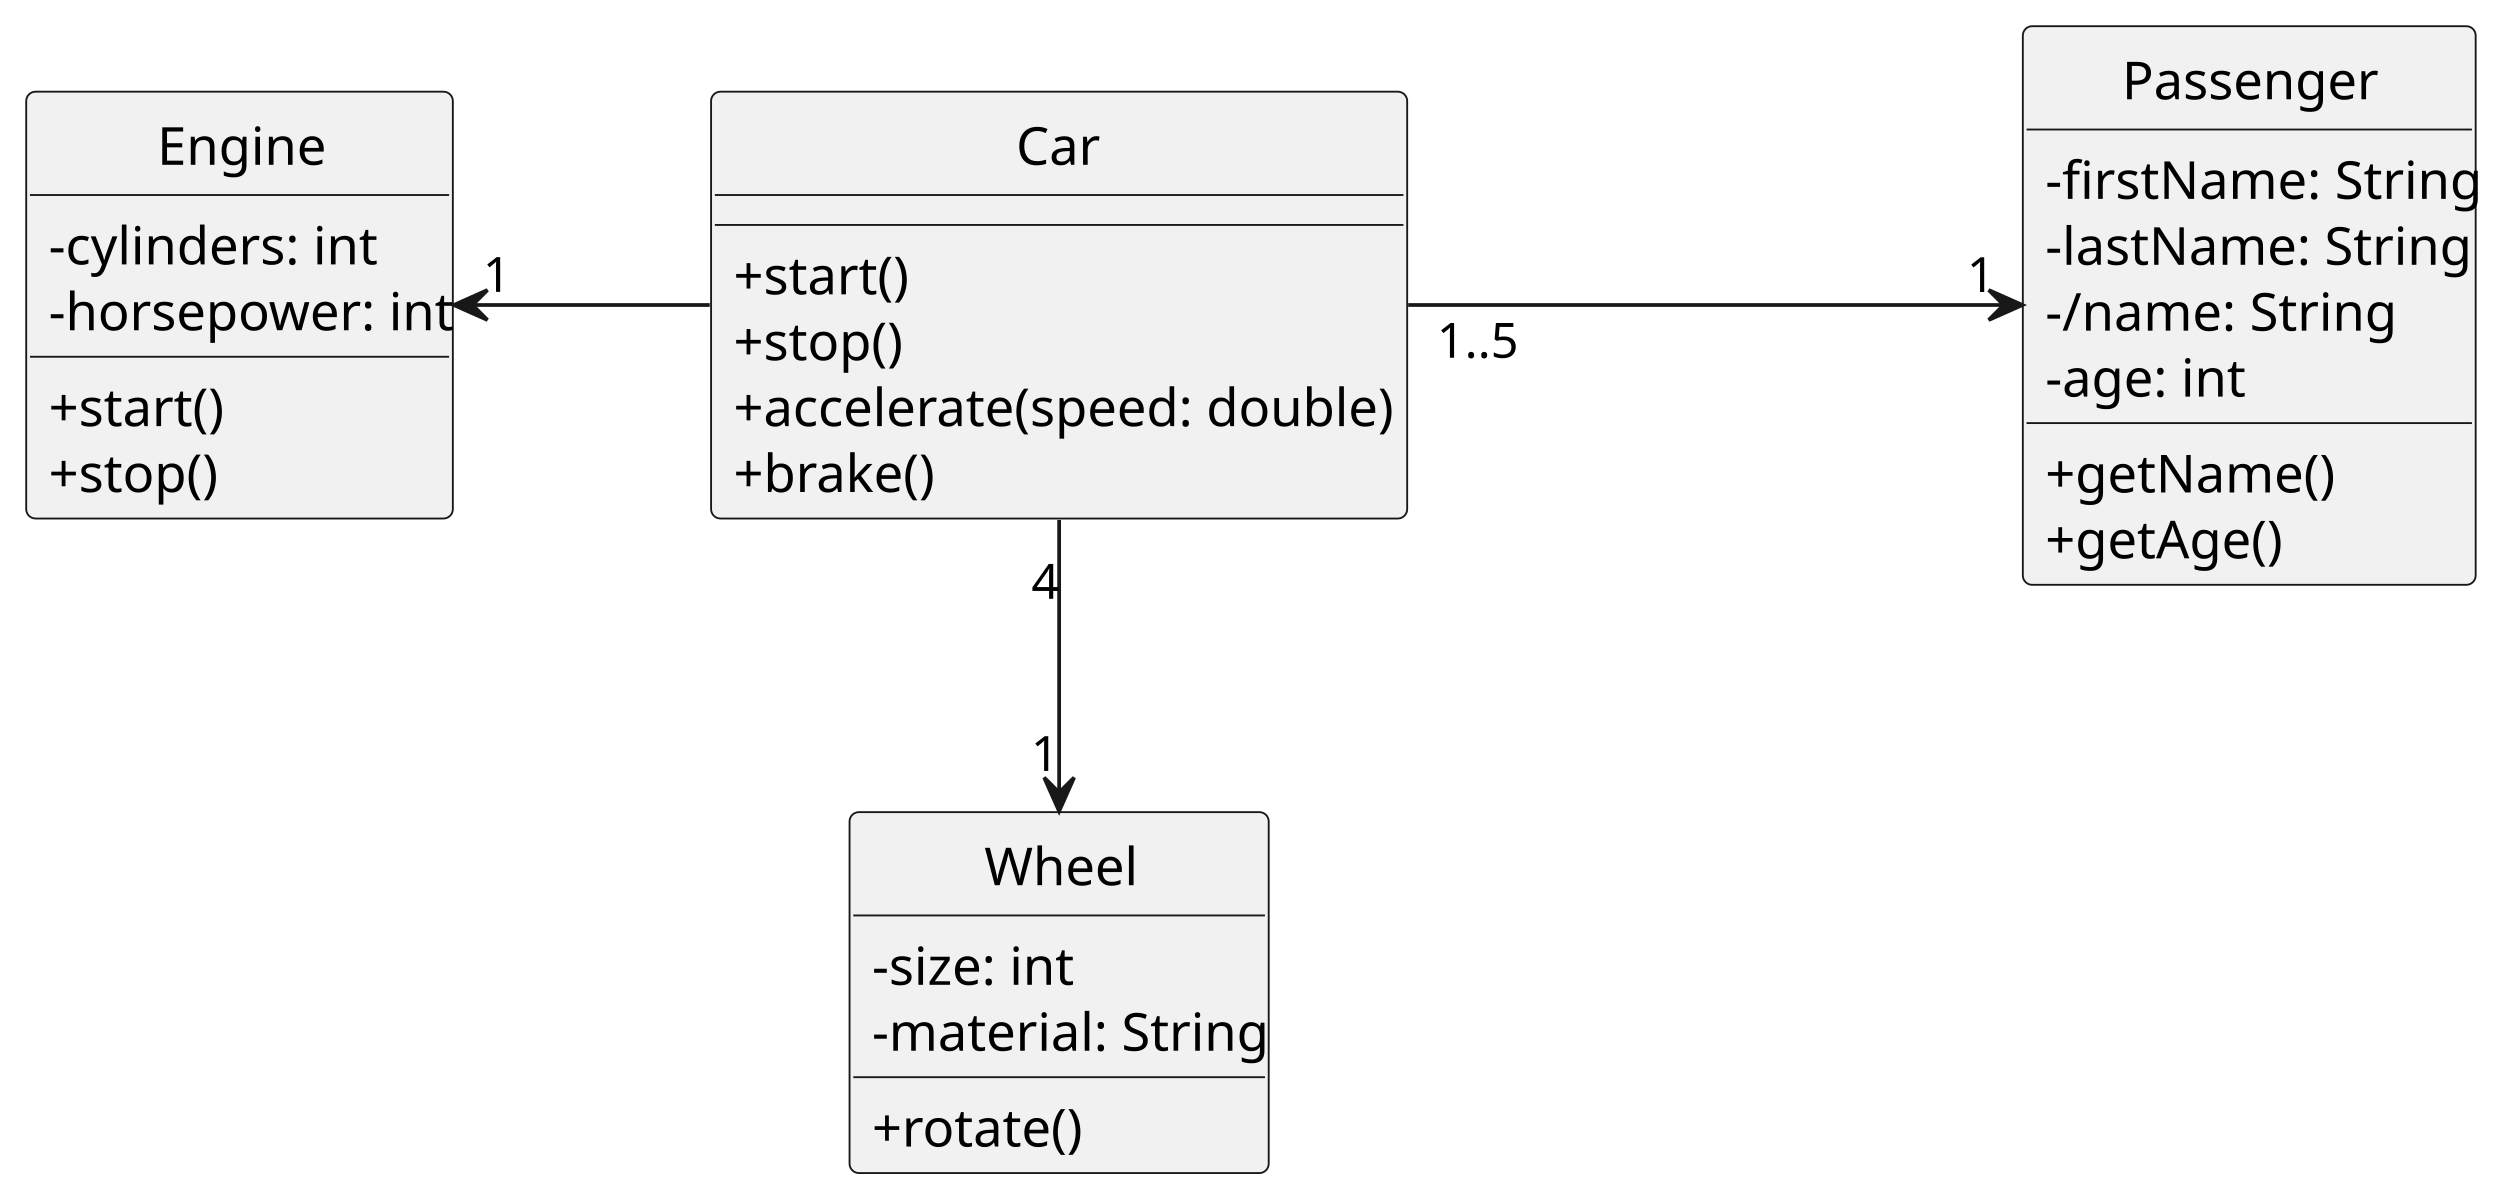
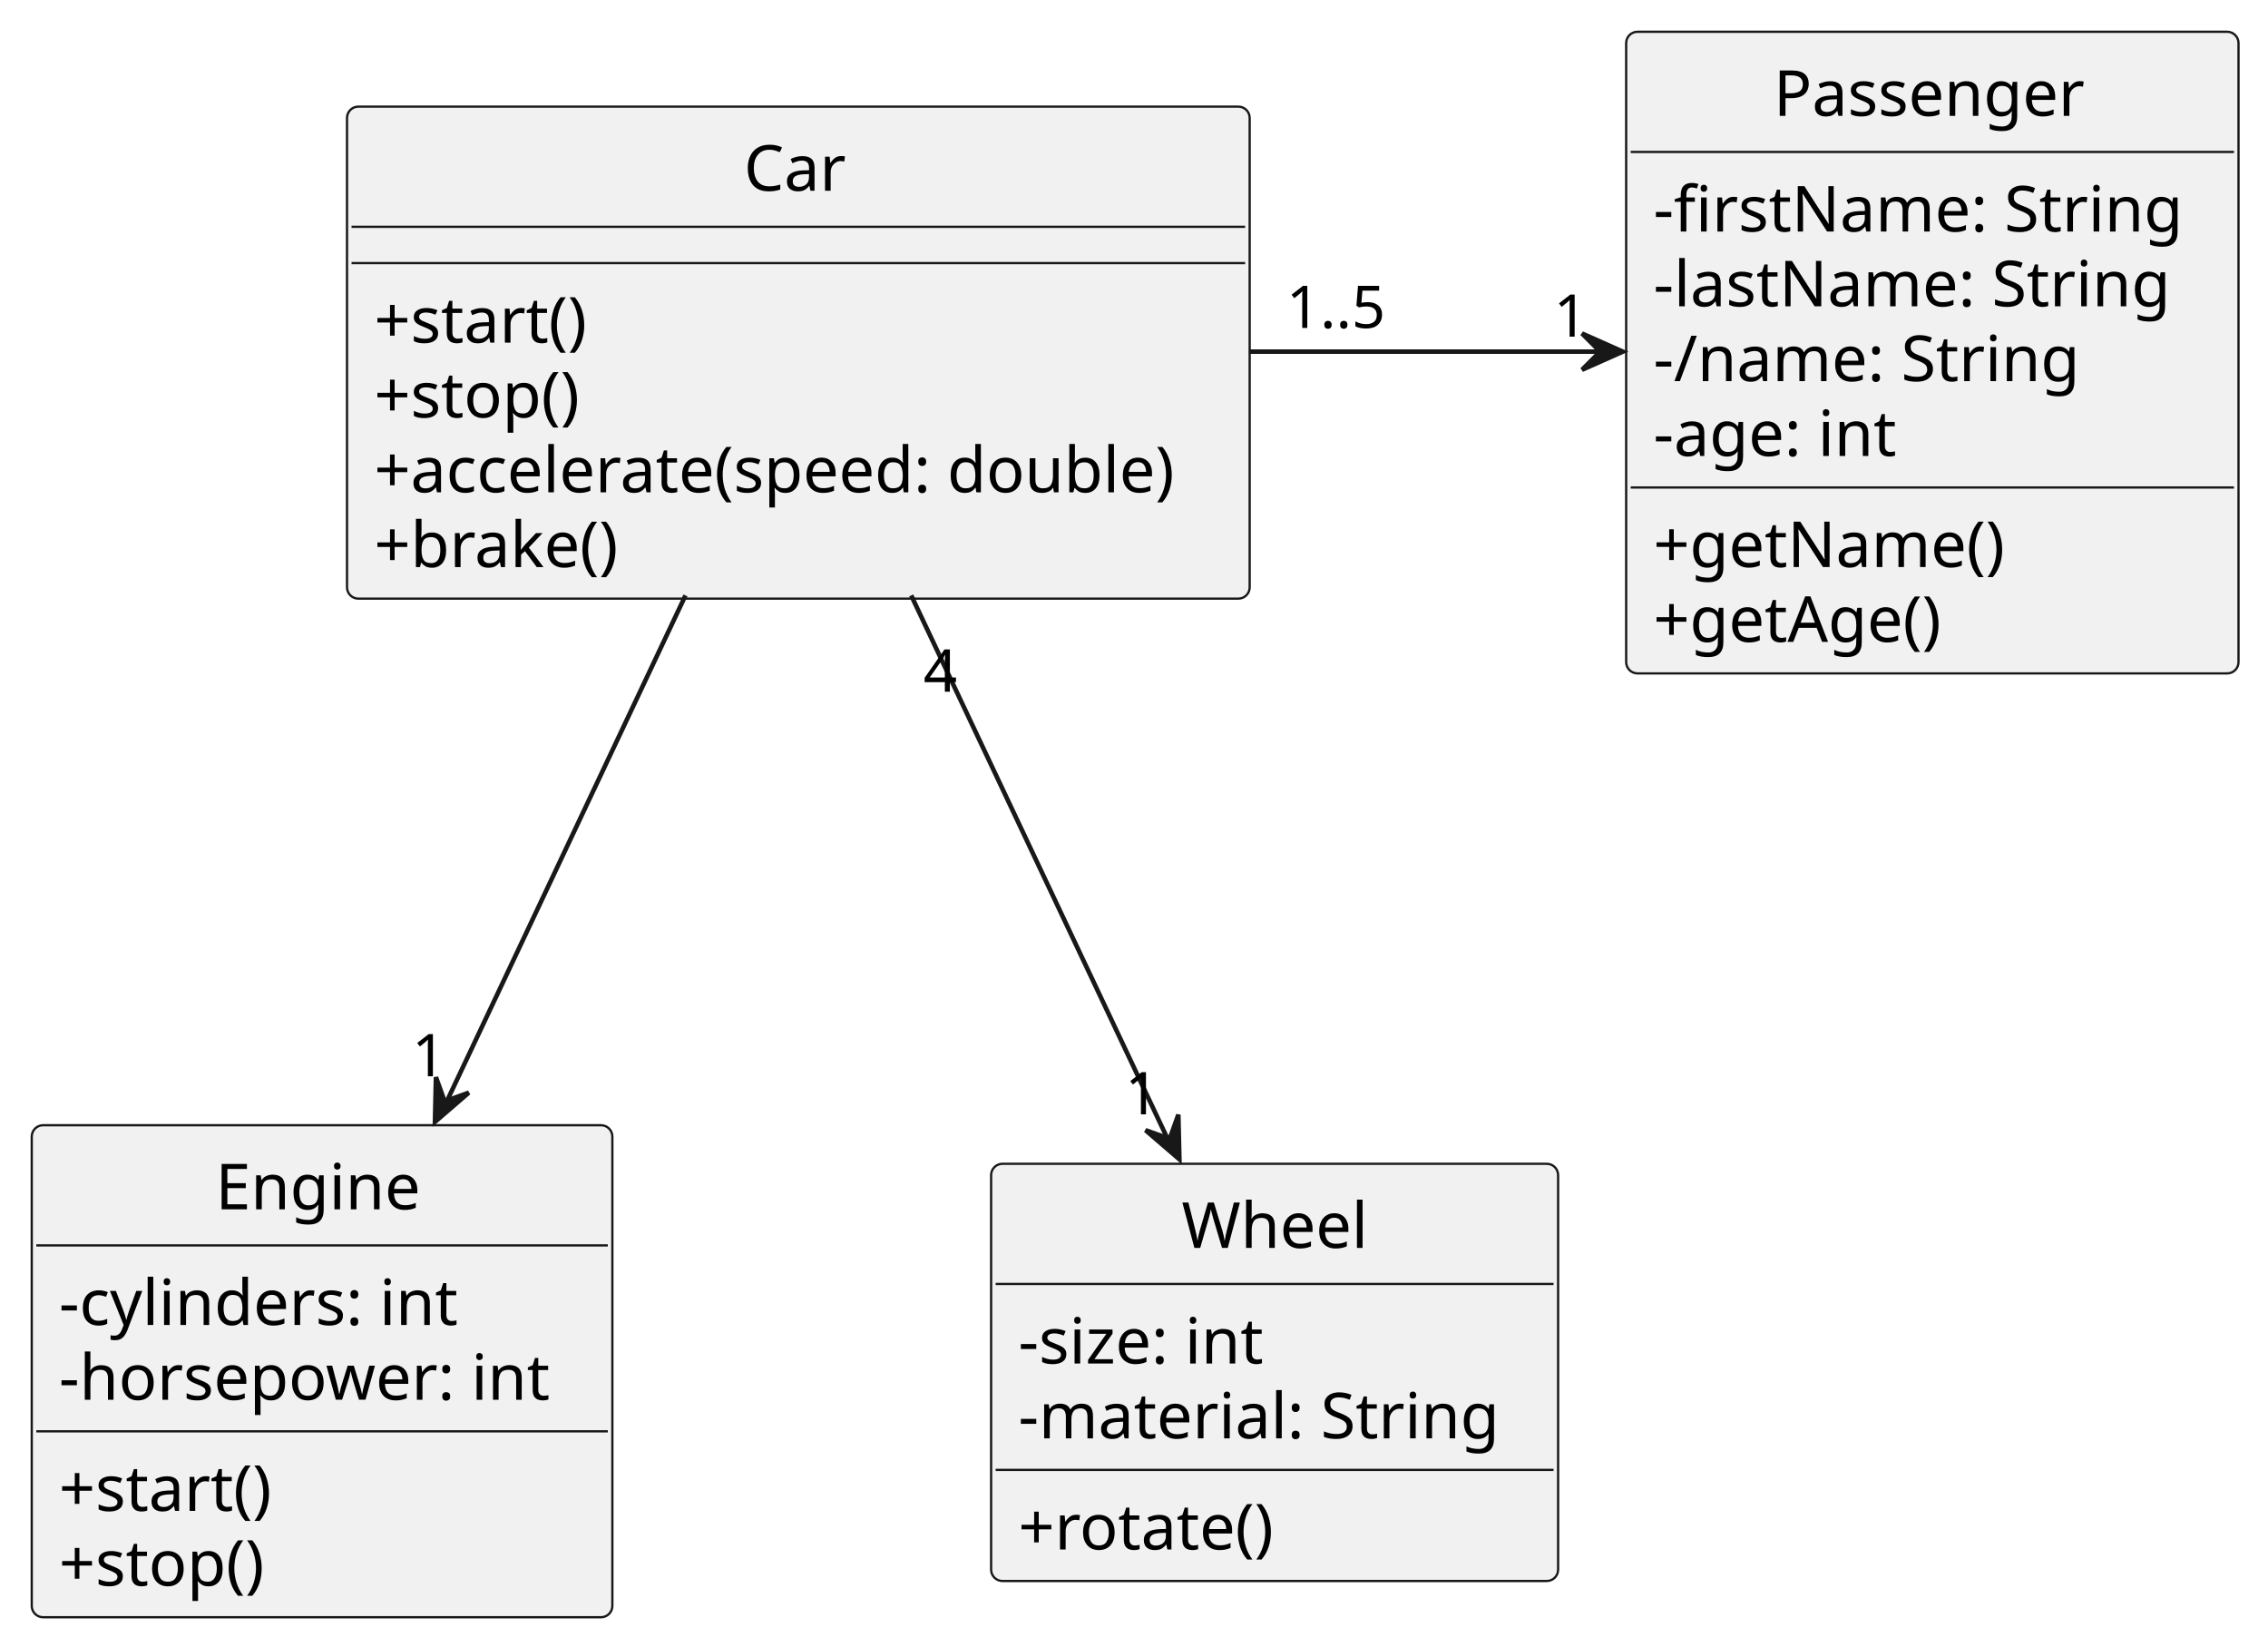
- <svg xmlns="http://www.w3.org/2000/svg" contentStyleType="text/css" height="320px" preserveAspectRatio="none" style="width:668px;height:320px;background:#FFFFFF;" version="1.1" viewBox="0 0 668 320" width="668px" zoomAndPan="magnify">
+ <svg xmlns="http://www.w3.org/2000/svg" contentStyleType="text/css" height="363px" preserveAspectRatio="none" style="width:500px;height:363px;background:#00000000;" version="1.1" viewBox="0 0 500 363" width="500px" zoomAndPan="magnify">
  <defs />
  <g>
    <g id="elem_Car">
-       <rect codeLine="4" fill="#F1F1F1" height="114.047" id="Car" rx="2.5" ry="2.5" style="stroke:#181818;stroke-width:0.5;" width="186" x="190" y="24.5" />
-       <text fill="#000000" font-family="sans-serif" font-size="14" lengthAdjust="spacing" textLength="23" x="271.5" y="44.033">Car</text>
-       <line style="stroke:#181818;stroke-width:0.5;" x1="191" x2="375" y1="52.109" y2="52.109" />
-       <line style="stroke:#181818;stroke-width:0.5;" x1="191" x2="375" y1="60.109" y2="60.109" />
-       <text fill="#000000" font-family="sans-serif" font-size="14" lengthAdjust="spacing" textLength="46" x="196" y="78.643">+start()</text>
-       <text fill="#000000" font-family="sans-serif" font-size="14" lengthAdjust="spacing" textLength="45" x="196" y="96.252">+stop()</text>
-       <text fill="#000000" font-family="sans-serif" font-size="14" lengthAdjust="spacing" textLength="174" x="196" y="113.861">+accelerate(speed: double)</text>
-       <text fill="#000000" font-family="sans-serif" font-size="14" lengthAdjust="spacing" textLength="54" x="196" y="131.471">+brake()</text>
+       <rect codeLine="5" fill="#F1F1F1" height="108.441" id="Car" rx="2.5" ry="2.5" style="stroke:#181818;stroke-width:0.5;" width="199" x="76.5" y="23.5" />
+       <text fill="#000000" font-family="sans-serif" font-size="14" lengthAdjust="spacing" textLength="24" x="164" y="42.035">Car</text>
+       <line style="stroke:#181818;stroke-width:0.5;" x1="77.5" x2="274.5" y1="49.988" y2="49.988" />
+       <line style="stroke:#181818;stroke-width:0.5;" x1="77.5" x2="274.5" y1="57.988" y2="57.988" />
+       <text fill="#000000" font-family="sans-serif" font-size="14" lengthAdjust="spacing" textLength="52" x="82.5" y="75.523">+start()</text>
+       <text fill="#000000" font-family="sans-serif" font-size="14" lengthAdjust="spacing" textLength="51" x="82.5" y="92.012">+stop()</text>
+       <text fill="#000000" font-family="sans-serif" font-size="14" lengthAdjust="spacing" textLength="187" x="82.5" y="108.5">+accelerate(speed: double)</text>
+       <text fill="#000000" font-family="sans-serif" font-size="14" lengthAdjust="spacing" textLength="60" x="82.5" y="124.988">+brake()</text>
    </g>
    <g id="elem_Engine">
-       <rect codeLine="11" fill="#F1F1F1" height="114.047" id="Engine" rx="2.5" ry="2.5" style="stroke:#181818;stroke-width:0.5;" width="114" x="7" y="24.5" />
-       <text fill="#000000" font-family="sans-serif" font-size="14" lengthAdjust="spacing" textLength="44" x="42" y="44.033">Engine</text>
-       <line style="stroke:#181818;stroke-width:0.5;" x1="8" x2="120" y1="52.109" y2="52.109" />
-       <text fill="#000000" font-family="sans-serif" font-size="14" lengthAdjust="spacing" textLength="84" x="13" y="70.643">-cylinders: int</text>
-       <text fill="#000000" font-family="sans-serif" font-size="14" lengthAdjust="spacing" textLength="102" x="13" y="88.252">-horsepower: int</text>
-       <line style="stroke:#181818;stroke-width:0.5;" x1="8" x2="120" y1="95.328" y2="95.328" />
-       <text fill="#000000" font-family="sans-serif" font-size="14" lengthAdjust="spacing" textLength="46" x="13" y="113.861">+start()</text>
-       <text fill="#000000" font-family="sans-serif" font-size="14" lengthAdjust="spacing" textLength="45" x="13" y="131.471">+stop()</text>
+       <rect codeLine="12" fill="#F1F1F1" height="108.441" id="Engine" rx="2.5" ry="2.5" style="stroke:#181818;stroke-width:0.5;" width="128" x="7" y="248" />
+       <text fill="#000000" font-family="sans-serif" font-size="14" lengthAdjust="spacing" textLength="47" x="47.5" y="266.535">Engine</text>
+       <line style="stroke:#181818;stroke-width:0.5;" x1="8" x2="134" y1="274.488" y2="274.488" />
+       <text fill="#000000" font-family="sans-serif" font-size="14" lengthAdjust="spacing" textLength="95" x="13" y="292.023">-cylinders: int</text>
+       <text fill="#000000" font-family="sans-serif" font-size="14" lengthAdjust="spacing" textLength="116" x="13" y="308.512">-horsepower: int</text>
+       <line style="stroke:#181818;stroke-width:0.5;" x1="8" x2="134" y1="315.465" y2="315.465" />
+       <text fill="#000000" font-family="sans-serif" font-size="14" lengthAdjust="spacing" textLength="52" x="13" y="333">+start()</text>
+       <text fill="#000000" font-family="sans-serif" font-size="14" lengthAdjust="spacing" textLength="51" x="13" y="349.488">+stop()</text>
    </g>
    <g id="elem_Wheel">
-       <rect codeLine="18" fill="#F1F1F1" height="96.438" id="Wheel" rx="2.5" ry="2.5" style="stroke:#181818;stroke-width:0.5;" width="112" x="227" y="217" />
-       <text fill="#000000" font-family="sans-serif" font-size="14" lengthAdjust="spacing" textLength="40" x="263" y="236.533">Wheel</text>
-       <line style="stroke:#181818;stroke-width:0.5;" x1="228" x2="338" y1="244.609" y2="244.609" />
-       <text fill="#000000" font-family="sans-serif" font-size="14" lengthAdjust="spacing" textLength="52" x="233" y="263.143">-size: int</text>
-       <text fill="#000000" font-family="sans-serif" font-size="14" lengthAdjust="spacing" textLength="100" x="233" y="280.752">-material: String</text>
-       <line style="stroke:#181818;stroke-width:0.5;" x1="228" x2="338" y1="287.828" y2="287.828" />
-       <text fill="#000000" font-family="sans-serif" font-size="14" lengthAdjust="spacing" textLength="55" x="233" y="306.361">+rotate()</text>
+       <rect codeLine="19" fill="#F1F1F1" height="91.953" id="Wheel" rx="2.5" ry="2.5" style="stroke:#181818;stroke-width:0.5;" width="125" x="218.5" y="256.5" />
+       <text fill="#000000" font-family="sans-serif" font-size="14" lengthAdjust="spacing" textLength="41" x="260.5" y="275.035">Wheel</text>
+       <line style="stroke:#181818;stroke-width:0.5;" x1="219.5" x2="342.5" y1="282.988" y2="282.988" />
+       <text fill="#000000" font-family="sans-serif" font-size="14" lengthAdjust="spacing" textLength="61" x="224.5" y="300.523">-size: int</text>
+       <text fill="#000000" font-family="sans-serif" font-size="14" lengthAdjust="spacing" textLength="113" x="224.5" y="317.012">-material: String</text>
+       <line style="stroke:#181818;stroke-width:0.5;" x1="219.5" x2="342.5" y1="323.965" y2="323.965" />
+       <text fill="#000000" font-family="sans-serif" font-size="14" lengthAdjust="spacing" textLength="62" x="224.5" y="341.5">+rotate()</text>
    </g>
    <g id="elem_Passenger">
-       <rect codeLine="24" fill="#F1F1F1" height="149.266" id="Passenger" rx="2.5" ry="2.5" style="stroke:#181818;stroke-width:0.5;" width="121" x="540.5" y="7" />
-       <text fill="#000000" font-family="sans-serif" font-size="14" lengthAdjust="spacing" textLength="68" x="567" y="26.533">Passenger</text>
-       <line style="stroke:#181818;stroke-width:0.5;" x1="541.5" x2="660.5" y1="34.609" y2="34.609" />
-       <text fill="#000000" font-family="sans-serif" font-size="14" lengthAdjust="spacing" textLength="109" x="546.5" y="53.143">-firstName: String</text>
-       <text fill="#000000" font-family="sans-serif" font-size="14" lengthAdjust="spacing" textLength="108" x="546.5" y="70.752">-lastName: String</text>
-       <text fill="#000000" font-family="sans-serif" font-size="14" lengthAdjust="spacing" textLength="89" x="546.5" y="88.361">-/name: String</text>
-       <text fill="#000000" font-family="sans-serif" font-size="14" lengthAdjust="spacing" textLength="52" x="546.5" y="105.971">-age: int</text>
-       <line style="stroke:#181818;stroke-width:0.5;" x1="541.5" x2="660.5" y1="113.047" y2="113.047" />
-       <text fill="#000000" font-family="sans-serif" font-size="14" lengthAdjust="spacing" textLength="74" x="546.5" y="131.58">+getName()</text>
-       <text fill="#000000" font-family="sans-serif" font-size="14" lengthAdjust="spacing" textLength="63" x="546.5" y="149.19">+getAge()</text>
+       <rect codeLine="25" fill="#F1F1F1" height="141.418" id="Passenger" rx="2.5" ry="2.5" style="stroke:#181818;stroke-width:0.5;" width="135" x="358.5" y="7" />
+       <text fill="#000000" font-family="sans-serif" font-size="14" lengthAdjust="spacing" textLength="70" x="391" y="25.535">Passenger</text>
+       <line style="stroke:#181818;stroke-width:0.5;" x1="359.5" x2="492.5" y1="33.488" y2="33.488" />
+       <text fill="#000000" font-family="sans-serif" font-size="14" lengthAdjust="spacing" textLength="123" x="364.5" y="51.023">-firstName: String</text>
+       <text fill="#000000" font-family="sans-serif" font-size="14" lengthAdjust="spacing" textLength="120" x="364.5" y="67.512">-lastName: String</text>
+       <text fill="#000000" font-family="sans-serif" font-size="14" lengthAdjust="spacing" textLength="102" x="364.5" y="84">-/name: String</text>
+       <text fill="#000000" font-family="sans-serif" font-size="14" lengthAdjust="spacing" textLength="59" x="364.5" y="100.488">-age: int</text>
+       <line style="stroke:#181818;stroke-width:0.5;" x1="359.5" x2="492.5" y1="107.441" y2="107.441" />
+       <text fill="#000000" font-family="sans-serif" font-size="14" lengthAdjust="spacing" textLength="82" x="364.5" y="124.977">+getName()</text>
+       <text fill="#000000" font-family="sans-serif" font-size="14" lengthAdjust="spacing" textLength="70" x="364.5" y="141.465">+getAge()</text>
    </g>
-     <g id="link_Engine_Car">
-       <path codeLine="33" d="M126.46,81.5 C146.13,81.5 168.3,81.5 189.64,81.5 " fill="none" id="Engine-backto-Car" style="stroke:#181818;stroke-width:1.0;" />
-       <polygon fill="#181818" points="121.25,81.5,130.25,85.5,126.25,81.5,130.25,77.5,121.25,81.5" style="stroke:#181818;stroke-width:1.0;" />
-       <text fill="#000000" font-family="sans-serif" font-size="13" lengthAdjust="spacing" textLength="7" x="129.034" y="77.99">1</text>
+     <g id="link_Car_Engine">
+       <path codeLine="34" d="M151.12,131.23 C135.22,164.91 114.6,208.6 98.27,243.22 " fill="none" id="Car-to-Engine" style="stroke:#181818;stroke-width:1.0;" />
+       <polygon fill="#181818" points="95.89,247.26,103.346,240.826,98.022,242.738,96.11,237.414,95.89,247.26" style="stroke:#181818;stroke-width:1.0;" />
+       <text fill="#000000" font-family="sans-serif" font-size="13" lengthAdjust="spacing" textLength="8" x="90.828" y="237.207">1</text>
    </g>
    <g id="link_Car_Wheel">
-       <path codeLine="34" d="M283,138.93 C283,162.15 283,188.89 283,211.66 " fill="none" id="Car-to-Wheel" style="stroke:#181818;stroke-width:1.0;" />
-       <polygon fill="#181818" points="283,216.76,287,207.76,283,211.76,279,207.76,283,216.76" style="stroke:#181818;stroke-width:1.0;" />
-       <text fill="#000000" font-family="sans-serif" font-size="13" lengthAdjust="spacing" textLength="7" x="275.595" y="160.008">4</text>
-       <text fill="#000000" font-family="sans-serif" font-size="13" lengthAdjust="spacing" textLength="7" x="275.486" y="205.989">1</text>
+       <path codeLine="35" d="M200.88,131.23 C218.05,167.61 240.73,215.66 257.57,251.35 " fill="none" id="Car-to-Wheel" style="stroke:#181818;stroke-width:1.0;" />
+       <polygon fill="#181818" points="260.01,255.52,259.776,245.674,257.871,251,252.545,249.096,260.01,255.52" style="stroke:#181818;stroke-width:1.0;" />
+       <text fill="#000000" font-family="sans-serif" font-size="13" lengthAdjust="spacing" textLength="8" x="203.581" y="152.458">4</text>
+       <text fill="#000000" font-family="sans-serif" font-size="13" lengthAdjust="spacing" textLength="8" x="248.027" y="245.594">1</text>
    </g>
    <g id="link_Car_Passenger">
-       <path codeLine="35" d="M376.26,81.5 C427.26,81.5 489.21,81.5 535.14,81.5 " fill="none" id="Car-to-Passenger" style="stroke:#181818;stroke-width:1.0;" />
-       <polygon fill="#181818" points="540.38,81.5,531.38,77.5,535.38,81.5,531.38,85.5,540.38,81.5" style="stroke:#181818;stroke-width:1.0;" />
-       <text fill="#000000" font-family="sans-serif" font-size="13" lengthAdjust="spacing" textLength="22" x="383.917" y="95.594">1..5</text>
-       <text fill="#000000" font-family="sans-serif" font-size="13" lengthAdjust="spacing" textLength="7" x="525.565" y="78.025">1</text>
+       <path codeLine="36" d="M275.37,77.5 C301.29,77.5 328.77,77.5 353.01,77.5 " fill="none" id="Car-to-Passenger" style="stroke:#181818;stroke-width:1.0;" />
+       <polygon fill="#181818" points="357.77,77.5,348.77,73.5,352.77,77.5,348.77,81.5,357.77,77.5" style="stroke:#181818;stroke-width:1.0;" />
+       <text fill="#000000" font-family="sans-serif" font-size="13" lengthAdjust="spacing" textLength="24" x="283.588" y="72.279">1..5</text>
+       <text fill="#000000" font-family="sans-serif" font-size="13" lengthAdjust="spacing" textLength="8" x="342.534" y="74.195">1</text>
    </g>
  </g>
</svg>
